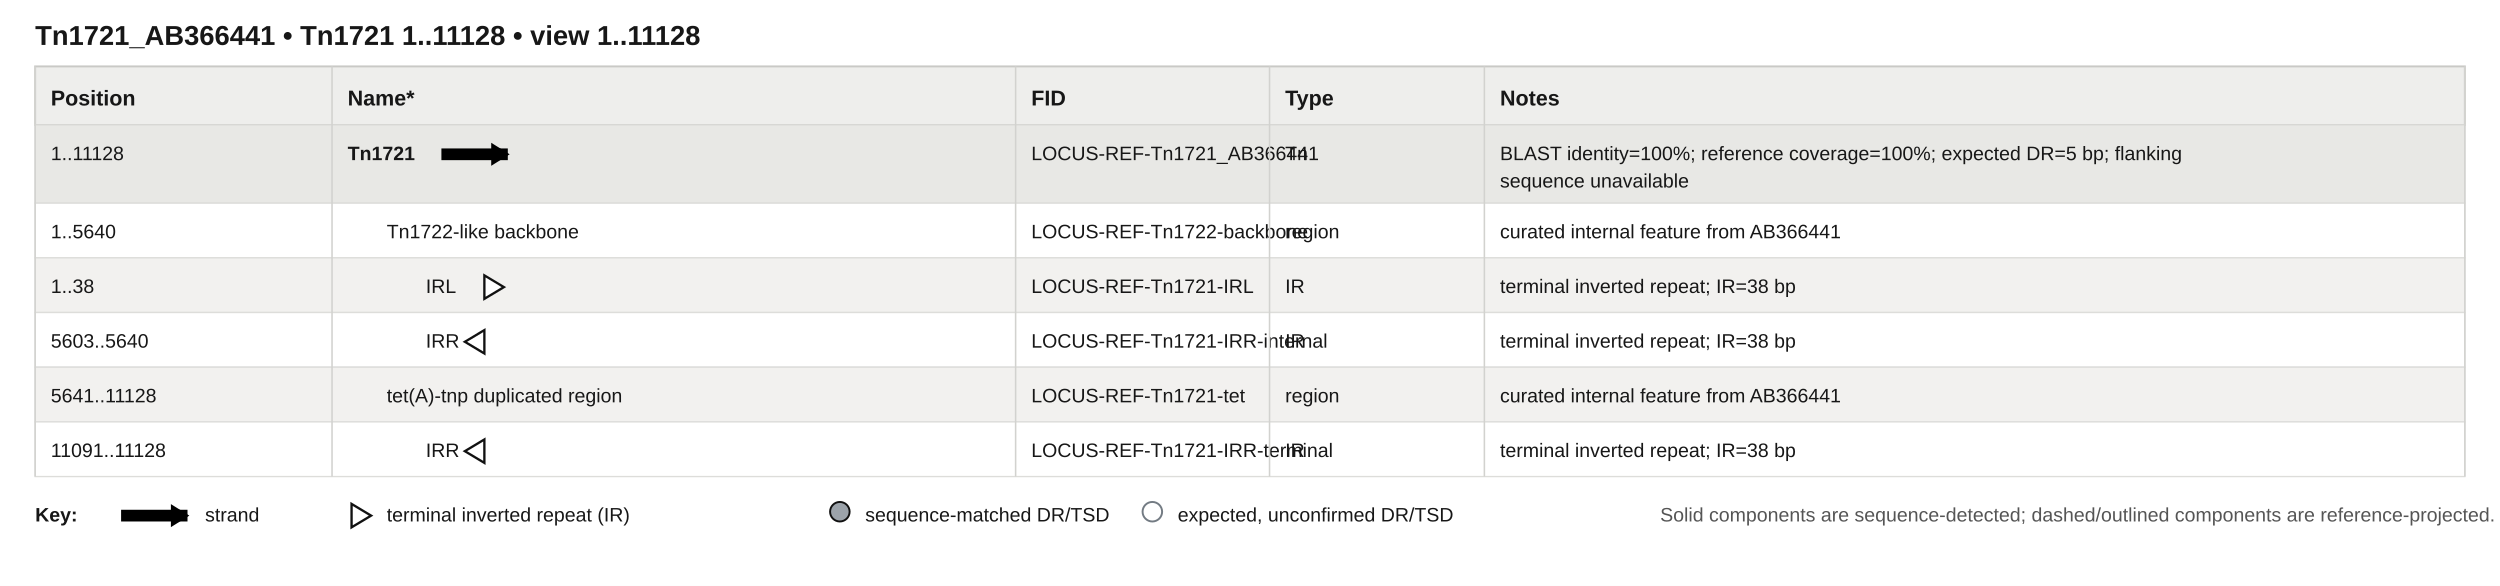
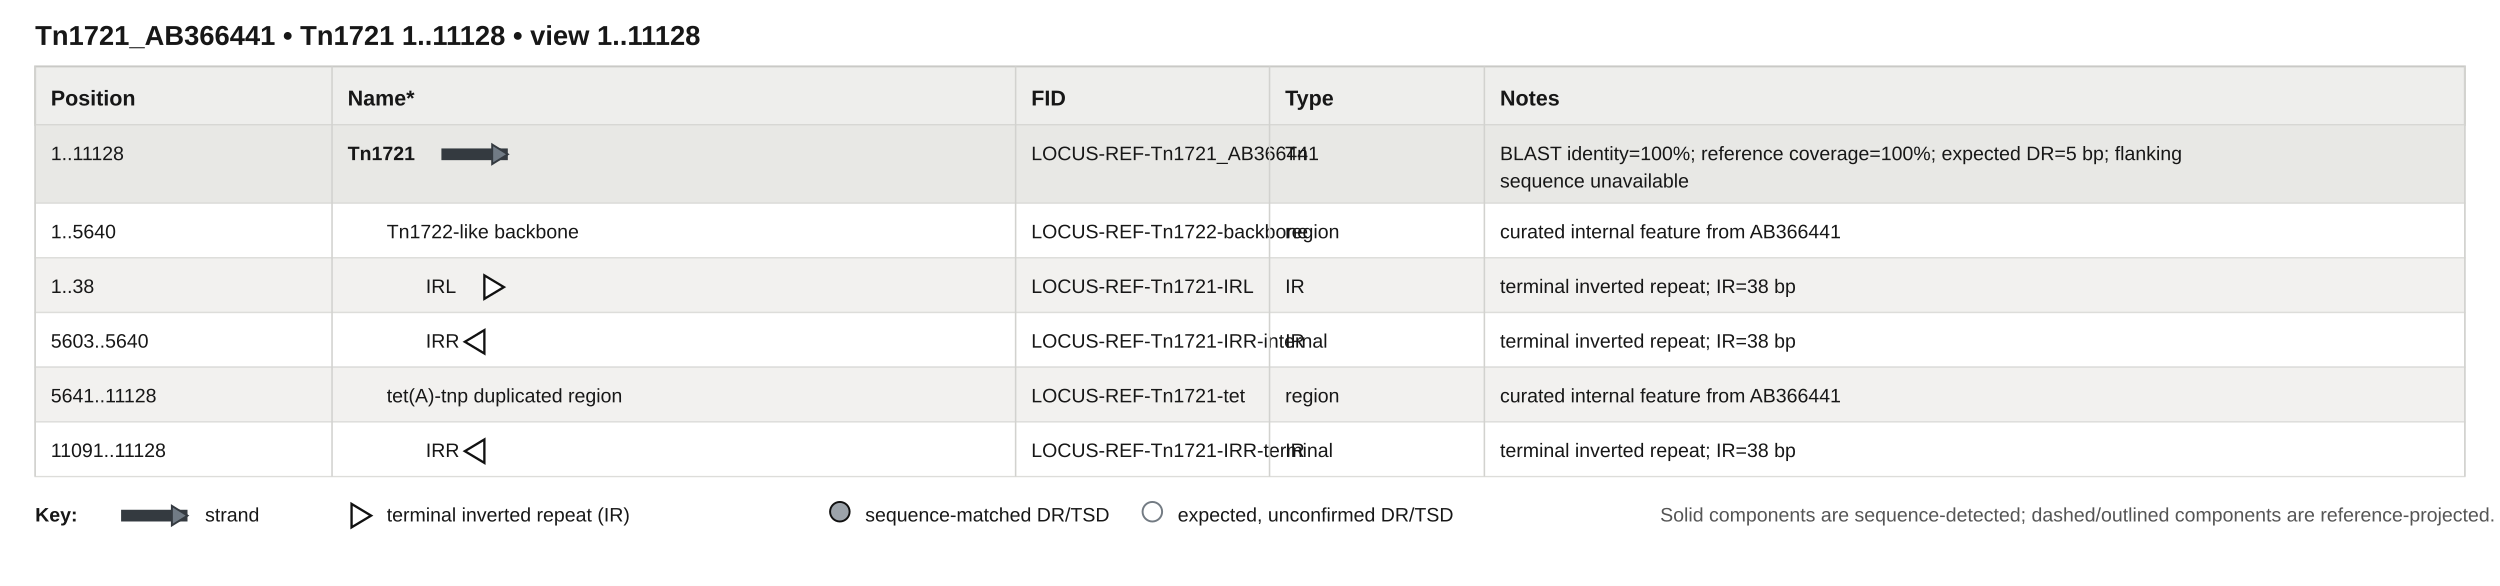
<svg xmlns="http://www.w3.org/2000/svg" width="1280" height="300" style="background:#fff;font-family:Arial,Helvetica,sans-serif">
  <rect x="0" y="0" width="1280" height="300" fill="#fff" />
  <text x="18.0" y="23.0" font-size="14" font-weight="bold" text-anchor="start" fill="#171717">Tn1721_AB366441 • Tn1721 1..11128 • view 1..11128</text>
  <rect x="18" y="34" width="1244" height="30" fill="#eeeeec" stroke="#c9c9c6" />
  <text x="26.0" y="54.0" font-size="11" font-weight="bold" text-anchor="start" fill="#171717">Position</text>
  <text x="178.0" y="54.0" font-size="11" font-weight="bold" text-anchor="start" fill="#171717">Name*</text>
  <text x="528.0" y="54.0" font-size="11" font-weight="bold" text-anchor="start" fill="#171717">FID</text>
  <text x="658.0" y="54.0" font-size="11" font-weight="bold" text-anchor="start" fill="#171717">Type</text>
  <text x="768.0" y="54.0" font-size="11" font-weight="bold" text-anchor="start" fill="#171717">Notes</text>
  <rect x="18" y="64" width="1244" height="40" fill="#e8e8e5" stroke="#ddddda" stroke-width="0.7" />
  <text x="26.0" y="82.0" font-size="10" font-weight="normal" text-anchor="start" fill="#171717">1..11128</text>
  <text x="178.0" y="82.0" font-size="10" font-weight="bold" text-anchor="start" fill="#171717">Tn1721</text>
-   <line x1="226.0" y1="79.0" x2="260.0" y2="79.0" stroke="#000" stroke-width="6" />
-   <polygon points="260.0,79.0 252.0,74.0 252.0,84.0" fill="#000000" stroke="#000" />
+   <line x1="226.0" y1="79.0" x2="260.0" y2="79.0" stroke="#343a40" stroke-width="6" />
+   <polygon points="260.0,79.0 252.0,74.0 252.0,84.0" fill="#717b85" stroke="#343a40" />
  <text x="528.0" y="82.0" font-size="10" font-weight="normal" text-anchor="start" fill="#171717">LOCUS-REF-Tn1721_AB366441</text>
  <text x="658.0" y="82.0" font-size="10" font-weight="normal" text-anchor="start" fill="#171717">Tn</text>
  <text x="768.0" y="82.0" font-size="10" font-weight="normal" text-anchor="start" fill="#171717">BLAST identity=100%; reference coverage=100%; expected DR=5 bp; flanking</text>
  <text x="768.0" y="96.0" font-size="10" font-weight="normal" text-anchor="start" fill="#171717">sequence unavailable</text>
  <rect x="18" y="104" width="1244" height="28" fill="#ffffff" stroke="#ddddda" stroke-width="0.7" />
  <text x="26.0" y="122.0" font-size="10" font-weight="normal" text-anchor="start" fill="#171717">1..5640</text>
  <text x="198.0" y="122.0" font-size="10" font-weight="normal" text-anchor="start" fill="#171717">Tn1722-like backbone</text>
  <text x="528.0" y="122.0" font-size="10" font-weight="normal" text-anchor="start" fill="#171717">LOCUS-REF-Tn1722-backbone</text>
  <text x="658.0" y="122.0" font-size="10" font-weight="normal" text-anchor="start" fill="#171717">region</text>
  <text x="768.0" y="122.0" font-size="10" font-weight="normal" text-anchor="start" fill="#171717">curated internal feature from AB366441</text>
  <rect x="18" y="132" width="1244" height="28" fill="#f2f1ef" stroke="#ddddda" stroke-width="0.7" />
  <text x="26.0" y="150.0" font-size="10" font-weight="normal" text-anchor="start" fill="#171717">1..38</text>
  <text x="218.0" y="150.0" font-size="10" font-weight="normal" text-anchor="start" fill="#171717">IRL</text>
  <polygon points="248.0,141.0 258.0,147.0 248.0,153.0" fill="#fff" stroke="#111" stroke-width="1.2" />
  <text x="528.0" y="150.0" font-size="10" font-weight="normal" text-anchor="start" fill="#171717">LOCUS-REF-Tn1721-IRL</text>
  <text x="658.0" y="150.0" font-size="10" font-weight="normal" text-anchor="start" fill="#171717">IR</text>
  <text x="768.0" y="150.0" font-size="10" font-weight="normal" text-anchor="start" fill="#171717">terminal inverted repeat; IR=38 bp</text>
  <rect x="18" y="160" width="1244" height="28" fill="#ffffff" stroke="#ddddda" stroke-width="0.7" />
  <text x="26.0" y="178.0" font-size="10" font-weight="normal" text-anchor="start" fill="#171717">5603..5640</text>
  <text x="218.0" y="178.0" font-size="10" font-weight="normal" text-anchor="start" fill="#171717">IRR</text>
  <polygon points="248.0,169.0 238.0,175.0 248.0,181.0" fill="#fff" stroke="#111" stroke-width="1.2" />
  <text x="528.0" y="178.0" font-size="10" font-weight="normal" text-anchor="start" fill="#171717">LOCUS-REF-Tn1721-IRR-internal</text>
  <text x="658.0" y="178.0" font-size="10" font-weight="normal" text-anchor="start" fill="#171717">IR</text>
  <text x="768.0" y="178.0" font-size="10" font-weight="normal" text-anchor="start" fill="#171717">terminal inverted repeat; IR=38 bp</text>
  <rect x="18" y="188" width="1244" height="28" fill="#f2f1ef" stroke="#ddddda" stroke-width="0.7" />
  <text x="26.0" y="206.0" font-size="10" font-weight="normal" text-anchor="start" fill="#171717">5641..11128</text>
  <text x="198.0" y="206.0" font-size="10" font-weight="normal" text-anchor="start" fill="#171717">tet(A)-tnp duplicated region</text>
  <text x="528.0" y="206.0" font-size="10" font-weight="normal" text-anchor="start" fill="#171717">LOCUS-REF-Tn1721-tet</text>
  <text x="658.0" y="206.0" font-size="10" font-weight="normal" text-anchor="start" fill="#171717">region</text>
  <text x="768.0" y="206.0" font-size="10" font-weight="normal" text-anchor="start" fill="#171717">curated internal feature from AB366441</text>
  <rect x="18" y="216" width="1244" height="28" fill="#ffffff" stroke="#ddddda" stroke-width="0.7" />
  <text x="26.0" y="234.0" font-size="10" font-weight="normal" text-anchor="start" fill="#171717">11091..11128</text>
  <text x="218.0" y="234.0" font-size="10" font-weight="normal" text-anchor="start" fill="#171717">IRR</text>
  <polygon points="248.0,225.0 238.0,231.0 248.0,237.0" fill="#fff" stroke="#111" stroke-width="1.2" />
  <text x="528.0" y="234.0" font-size="10" font-weight="normal" text-anchor="start" fill="#171717">LOCUS-REF-Tn1721-IRR-terminal</text>
  <text x="658.0" y="234.0" font-size="10" font-weight="normal" text-anchor="start" fill="#171717">IR</text>
  <text x="768.0" y="234.0" font-size="10" font-weight="normal" text-anchor="start" fill="#171717">terminal inverted repeat; IR=38 bp</text>
  <line x1="18" y1="34" x2="18" y2="244" stroke="#d2d2cf" stroke-width="0.8" />
  <line x1="170" y1="34" x2="170" y2="244" stroke="#d2d2cf" stroke-width="0.8" />
  <line x1="520" y1="34" x2="520" y2="244" stroke="#d2d2cf" stroke-width="0.8" />
  <line x1="650" y1="34" x2="650" y2="244" stroke="#d2d2cf" stroke-width="0.8" />
  <line x1="760" y1="34" x2="760" y2="244" stroke="#d2d2cf" stroke-width="0.8" />
  <line x1="1262" y1="34" x2="1262" y2="244" stroke="#d2d2cf" stroke-width="0.8" />
  <text x="18.0" y="267.0" font-size="10" font-weight="bold" text-anchor="start" fill="#171717">Key:</text>
-   <line x1="62.0" y1="264.0" x2="96.0" y2="264.0" stroke="#000" stroke-width="6" />
-   <polygon points="96.0,264.0 88.0,259.0 88.0,269.0" fill="#000000" stroke="#000" />
+   <line x1="62.0" y1="264.0" x2="96.0" y2="264.0" stroke="#343a40" stroke-width="6" />
+   <polygon points="96.0,264.0 88.0,259.0 88.0,269.0" fill="#717b85" stroke="#343a40" />
  <text x="105.0" y="267.0" font-size="10" font-weight="normal" text-anchor="start" fill="#171717">strand</text>
  <polygon points="180.0,258.0 190.0,264.0 180.0,270.0" fill="#fff" stroke="#111" stroke-width="1.2" />
  <text x="198.0" y="267.0" font-size="10" font-weight="normal" text-anchor="start" fill="#171717">terminal inverted repeat (IR)</text>
  <circle cx="430" cy="262" r="5" fill="#9ca3aa" stroke="#111" />
  <text x="443.0" y="267.0" font-size="10" font-weight="normal" text-anchor="start" fill="#171717">sequence-matched DR/TSD</text>
  <circle cx="590" cy="262" r="5" fill="#fff" stroke="#737b83" />
  <text x="603.0" y="267.0" font-size="10" font-weight="normal" text-anchor="start" fill="#171717">expected, unconfirmed DR/TSD</text>
  <text x="850.0" y="267.0" font-size="10" font-weight="normal" text-anchor="start" fill="#555555">Solid components are sequence-detected; dashed/outlined components are reference-projected.</text>
</svg>
